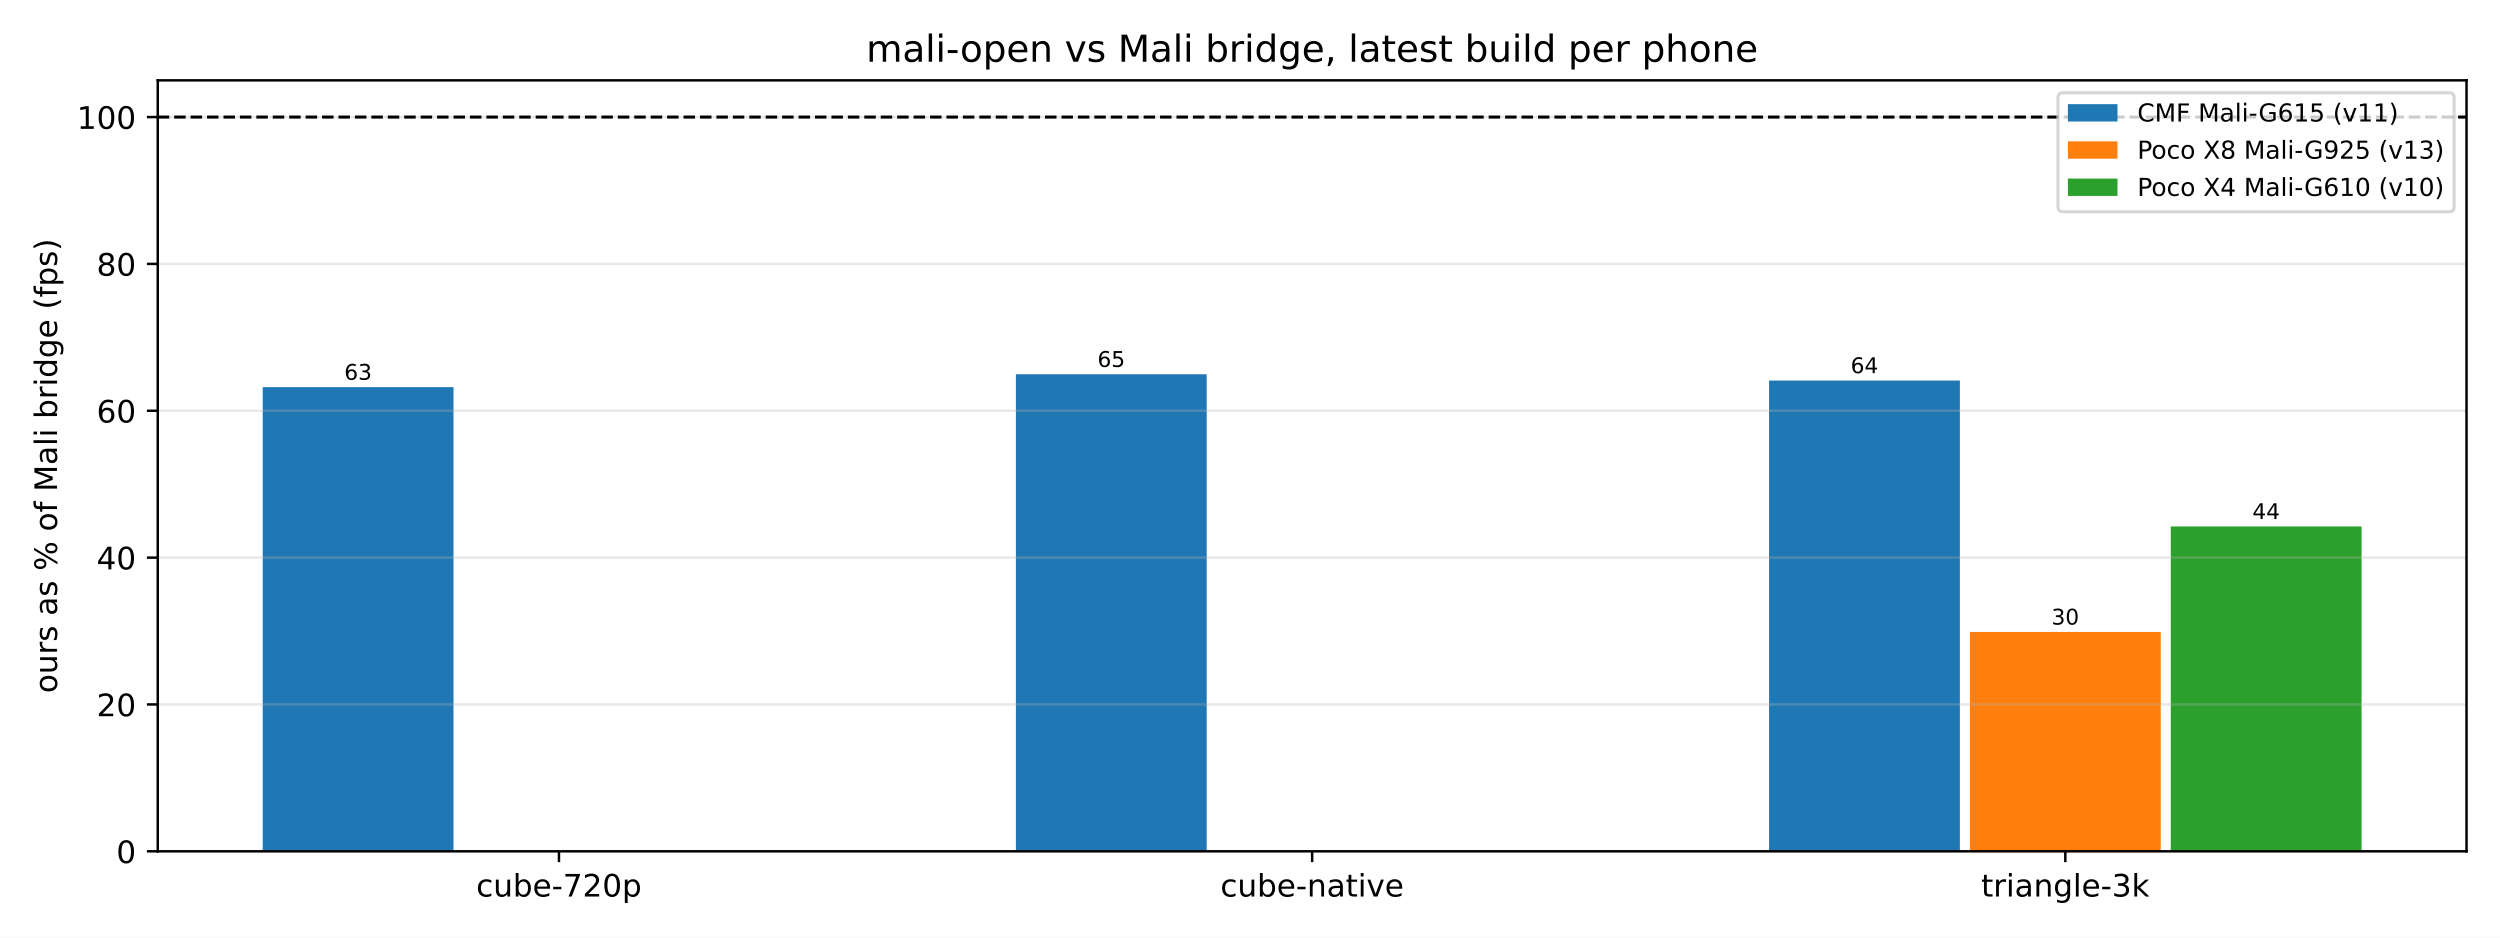
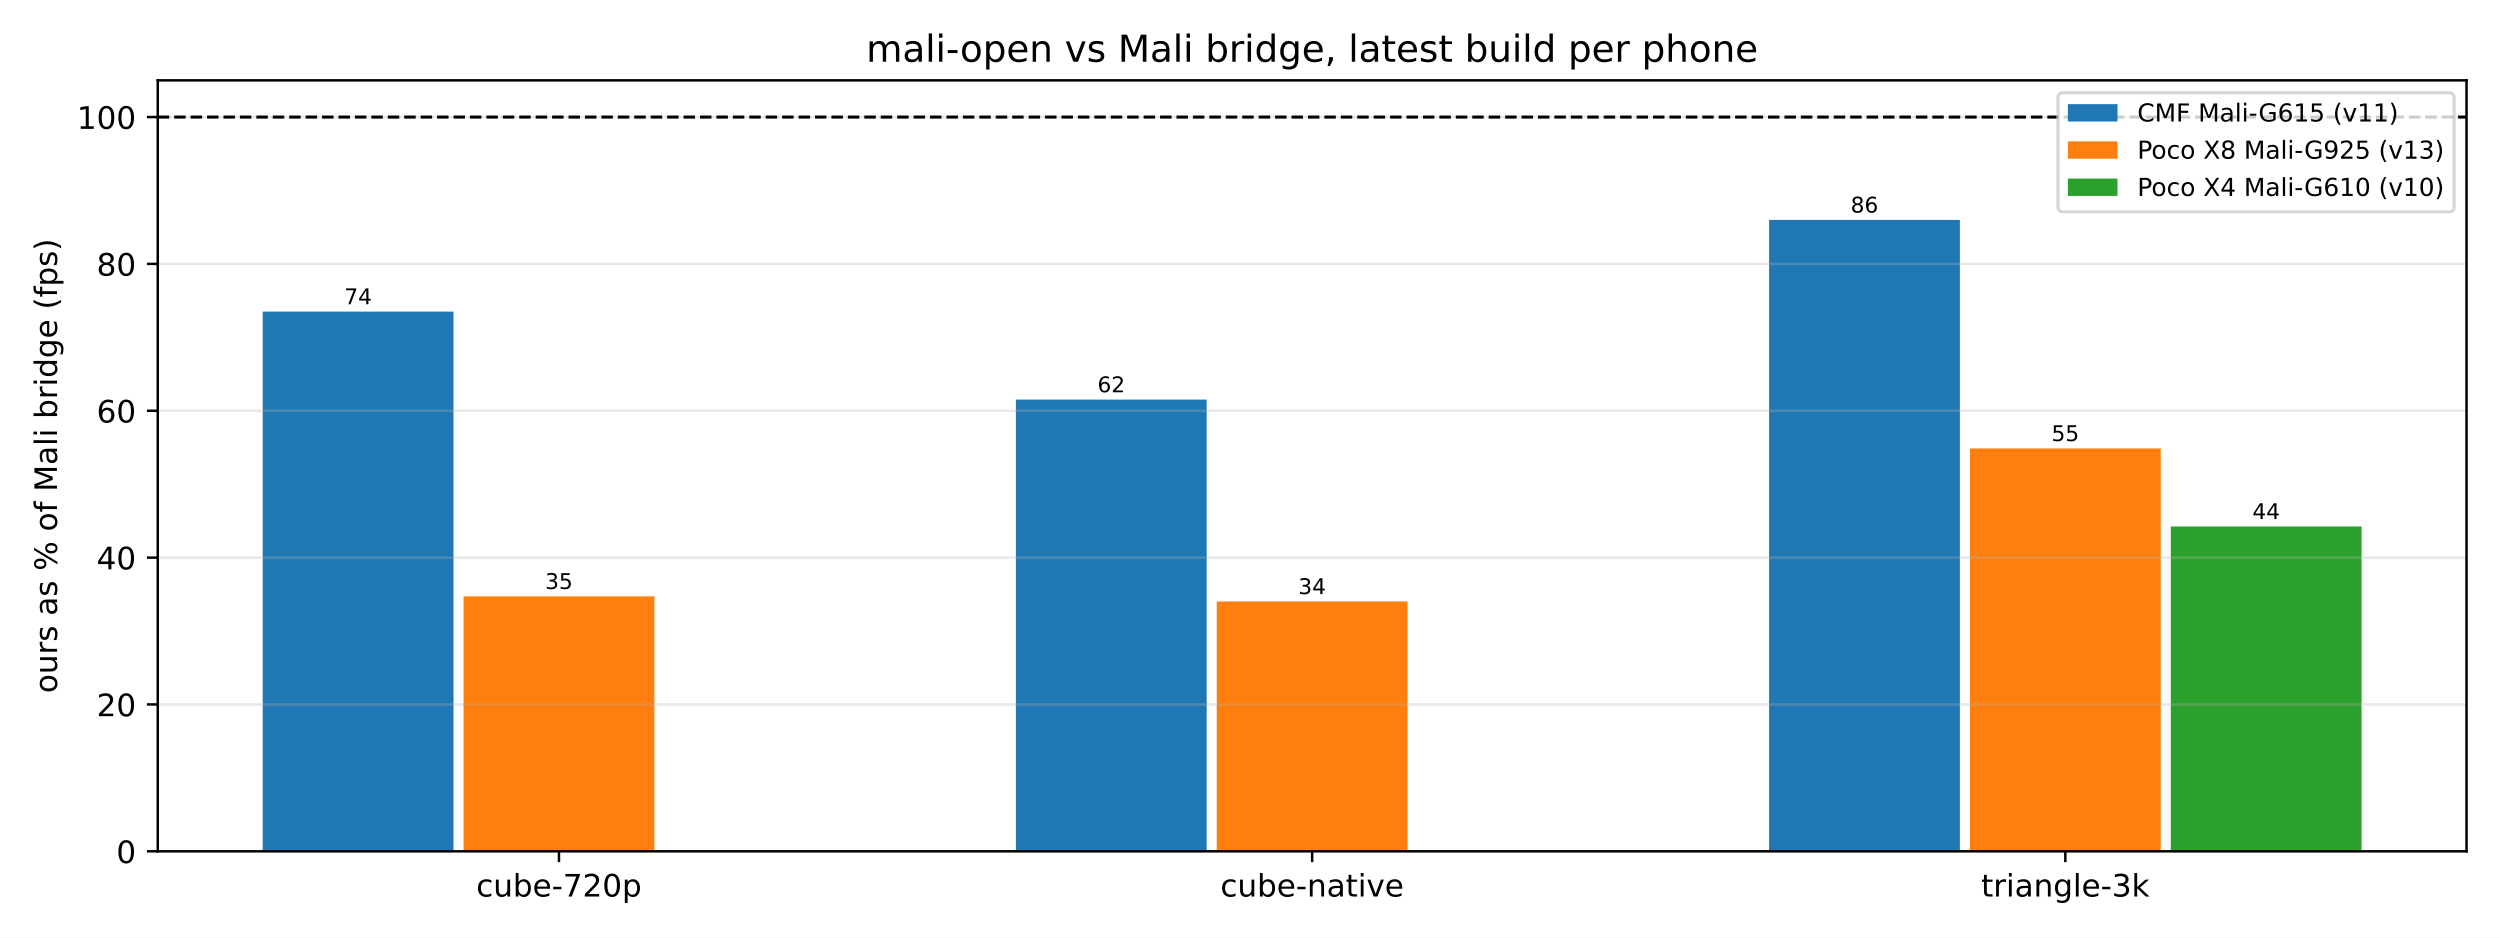
<svg xmlns="http://www.w3.org/2000/svg" xmlns:xlink="http://www.w3.org/1999/xlink" width="806.4pt" height="302.4pt" viewBox="0 0 806.4 302.4" version="1.1">
  <defs>
    <style type="text/css">*{stroke-linejoin: round; stroke-linecap: butt}</style>
  </defs>
  <g id="figure_1">
    <g id="patch_1">
      <path d="M 0 302.4  L 806.4 302.4  L 806.4 0  L 0 0  z " style="fill: #ffffff" />
    </g>
    <g id="axes_1">
      <g id="patch_2">
        <path d="M 50.888 274.599  L 795.6 274.599  L 795.6 25.918  L 50.888 25.918  z " style="fill: #ffffff" />
      </g>
      <g id="patch_3">
-         <path d="M 84.739 274.599  L 146.285 274.599  L 146.285 124.875  L 84.739 124.875  z " clip-path="url(#p9785401d02)" style="fill: #1f77b4" />
+         <path d="M 84.739 274.599  L 146.285 274.599  L 146.285 100.51  L 84.739 100.51  z " clip-path="url(#p9785401d02)" style="fill: #1f77b4" />
      </g>
      <g id="patch_4">
-         <path d="M 327.685 274.599  L 389.232 274.599  L 389.232 120.73  L 327.685 120.73  z " clip-path="url(#p9785401d02)" style="fill: #1f77b4" />
+         <path d="M 327.685 274.599  L 389.232 274.599  L 389.232 128.9  L 327.685 128.9  z " clip-path="url(#p9785401d02)" style="fill: #1f77b4" />
      </g>
      <g id="patch_5">
-         <path d="M 570.632 274.599  L 632.178 274.599  L 632.178 122.735  L 570.632 122.735  z " clip-path="url(#p9785401d02)" style="fill: #1f77b4" />
+         <path d="M 570.632 274.599  L 632.178 274.599  L 632.178 70.95  L 570.632 70.95  z " clip-path="url(#p9785401d02)" style="fill: #1f77b4" />
      </g>
      <g id="patch_6">
-         <path d="M 635.417 274.599  L 696.964 274.599  L 696.964 203.842  L 635.417 203.842  z " clip-path="url(#p9785401d02)" style="fill: #ff7f0e" />
+         <path d="M 149.525 274.599  L 211.071 274.599  L 211.071 192.36  L 149.525 192.36  z " clip-path="url(#p9785401d02)" style="fill: #ff7f0e" />
      </g>
      <g id="patch_7">
+         <path d="M 392.471 274.599  L 454.017 274.599  L 454.017 194.006  L 392.471 194.006  z " clip-path="url(#p9785401d02)" style="fill: #ff7f0e" />
+       </g>
+       <g id="patch_8">
+         <path d="M 635.417 274.599  L 696.964 274.599  L 696.964 144.659  L 635.417 144.659  z " clip-path="url(#p9785401d02)" style="fill: #ff7f0e" />
+       </g>
+       <g id="patch_9">
        <path d="M 700.203 274.599  L 761.749 274.599  L 761.749 169.806  L 700.203 169.806  z " clip-path="url(#p9785401d02)" style="fill: #2ca02c" />
      </g>
      <g id="matplotlib.axis_1">
        <g id="xtick_1">
          <g id="line2d_1">
            <defs>
              <path id="meeb56da116" d="M 0 0  L 0 3.5  " style="stroke: #000000; stroke-width: 0.8" />
            </defs>
            <g>
              <use xlink:href="#meeb56da116" x="180.298" y="274.599" style="stroke: #000000; stroke-width: 0.8" />
            </g>
          </g>
          <g id="text_1">
            <text style="font-size: 10px; font-family: 'DejaVu Sans', 'Bitstream Vera Sans', 'Computer Modern Sans Serif', 'Lucida Grande', 'Verdana', 'Geneva', 'Lucid', 'Arial', 'Helvetica', 'Avant Garde', sans-serif; text-anchor: middle" x="180.298" y="289.198" transform="rotate(-0 180.2977 289.1977)">cube-720p</text>
          </g>
        </g>
        <g id="xtick_2">
          <g id="line2d_2">
            <g>
              <use xlink:href="#meeb56da116" x="423.244" y="274.599" style="stroke: #000000; stroke-width: 0.8" />
            </g>
          </g>
          <g id="text_2">
            <text style="font-size: 10px; font-family: 'DejaVu Sans', 'Bitstream Vera Sans', 'Computer Modern Sans Serif', 'Lucida Grande', 'Verdana', 'Geneva', 'Lucid', 'Arial', 'Helvetica', 'Avant Garde', sans-serif; text-anchor: middle" x="423.244" y="289.198" transform="rotate(-0 423.2441 289.1977)">cube-native</text>
          </g>
        </g>
        <g id="xtick_3">
          <g id="line2d_3">
            <g>
              <use xlink:href="#meeb56da116" x="666.191" y="274.599" style="stroke: #000000; stroke-width: 0.8" />
            </g>
          </g>
          <g id="text_3">
            <text style="font-size: 10px; font-family: 'DejaVu Sans', 'Bitstream Vera Sans', 'Computer Modern Sans Serif', 'Lucida Grande', 'Verdana', 'Geneva', 'Lucid', 'Arial', 'Helvetica', 'Avant Garde', sans-serif; text-anchor: middle" x="666.191" y="289.198" transform="rotate(-0 666.1905 289.1977)">triangle-3k</text>
          </g>
        </g>
      </g>
      <g id="matplotlib.axis_2">
        <g id="ytick_1">
          <g id="line2d_4">
            <path d="M 50.888 274.599  L 795.6 274.599  " clip-path="url(#p9785401d02)" style="fill: none; stroke: #b0b0b0; stroke-opacity: 0.3; stroke-width: 0.8; stroke-linecap: square" />
          </g>
          <g id="line2d_5">
            <defs>
              <path id="m3015daee9b" d="M 0 0  L -3.5 0  " style="stroke: #000000; stroke-width: 0.8" />
            </defs>
            <g>
              <use xlink:href="#m3015daee9b" x="50.888" y="274.599" style="stroke: #000000; stroke-width: 0.8" />
            </g>
          </g>
          <g id="text_4">
            <text style="font-size: 10px; font-family: 'DejaVu Sans', 'Bitstream Vera Sans', 'Computer Modern Sans Serif', 'Lucida Grande', 'Verdana', 'Geneva', 'Lucid', 'Arial', 'Helvetica', 'Avant Garde', sans-serif; text-anchor: end" x="43.888" y="278.398" transform="rotate(-0 43.88828 278.398)">0</text>
          </g>
        </g>
        <g id="ytick_2">
          <g id="line2d_6">
            <path d="M 50.888 227.231  L 795.6 227.231  " clip-path="url(#p9785401d02)" style="fill: none; stroke: #b0b0b0; stroke-opacity: 0.3; stroke-width: 0.8; stroke-linecap: square" />
          </g>
          <g id="line2d_7">
            <g>
              <use xlink:href="#m3015daee9b" x="50.888" y="227.231" style="stroke: #000000; stroke-width: 0.8" />
            </g>
          </g>
          <g id="text_5">
            <text style="font-size: 10px; font-family: 'DejaVu Sans', 'Bitstream Vera Sans', 'Computer Modern Sans Serif', 'Lucida Grande', 'Verdana', 'Geneva', 'Lucid', 'Arial', 'Helvetica', 'Avant Garde', sans-serif; text-anchor: end" x="43.888" y="231.03" transform="rotate(-0 43.88828 231.0302)">20</text>
          </g>
        </g>
        <g id="ytick_3">
          <g id="line2d_8">
            <path d="M 50.888 179.864  L 795.6 179.864  " clip-path="url(#p9785401d02)" style="fill: none; stroke: #b0b0b0; stroke-opacity: 0.3; stroke-width: 0.8; stroke-linecap: square" />
          </g>
          <g id="line2d_9">
            <g>
              <use xlink:href="#m3015daee9b" x="50.888" y="179.864" style="stroke: #000000; stroke-width: 0.8" />
            </g>
          </g>
          <g id="text_6">
            <text style="font-size: 10px; font-family: 'DejaVu Sans', 'Bitstream Vera Sans', 'Computer Modern Sans Serif', 'Lucida Grande', 'Verdana', 'Geneva', 'Lucid', 'Arial', 'Helvetica', 'Avant Garde', sans-serif; text-anchor: end" x="43.888" y="183.662" transform="rotate(-0 43.88828 183.6624)">40</text>
          </g>
        </g>
        <g id="ytick_4">
          <g id="line2d_10">
            <path d="M 50.888 132.496  L 795.6 132.496  " clip-path="url(#p9785401d02)" style="fill: none; stroke: #b0b0b0; stroke-opacity: 0.3; stroke-width: 0.8; stroke-linecap: square" />
          </g>
          <g id="line2d_11">
            <g>
              <use xlink:href="#m3015daee9b" x="50.888" y="132.496" style="stroke: #000000; stroke-width: 0.8" />
            </g>
          </g>
          <g id="text_7">
            <text style="font-size: 10px; font-family: 'DejaVu Sans', 'Bitstream Vera Sans', 'Computer Modern Sans Serif', 'Lucida Grande', 'Verdana', 'Geneva', 'Lucid', 'Arial', 'Helvetica', 'Avant Garde', sans-serif; text-anchor: end" x="43.888" y="136.295" transform="rotate(-0 43.88828 136.2946)">60</text>
          </g>
        </g>
        <g id="ytick_5">
          <g id="line2d_12">
            <path d="M 50.888 85.128  L 795.6 85.128  " clip-path="url(#p9785401d02)" style="fill: none; stroke: #b0b0b0; stroke-opacity: 0.3; stroke-width: 0.8; stroke-linecap: square" />
          </g>
          <g id="line2d_13">
            <g>
              <use xlink:href="#m3015daee9b" x="50.888" y="85.128" style="stroke: #000000; stroke-width: 0.8" />
            </g>
          </g>
          <g id="text_8">
            <text style="font-size: 10px; font-family: 'DejaVu Sans', 'Bitstream Vera Sans', 'Computer Modern Sans Serif', 'Lucida Grande', 'Verdana', 'Geneva', 'Lucid', 'Arial', 'Helvetica', 'Avant Garde', sans-serif; text-anchor: end" x="43.888" y="88.927" transform="rotate(-0 43.88828 88.92674)">80</text>
          </g>
        </g>
        <g id="ytick_6">
          <g id="line2d_14">
            <path d="M 50.888 37.76  L 795.6 37.76  " clip-path="url(#p9785401d02)" style="fill: none; stroke: #b0b0b0; stroke-opacity: 0.3; stroke-width: 0.8; stroke-linecap: square" />
          </g>
          <g id="line2d_15">
            <g>
              <use xlink:href="#m3015daee9b" x="50.888" y="37.76" style="stroke: #000000; stroke-width: 0.8" />
            </g>
          </g>
          <g id="text_9">
            <text style="font-size: 10px; font-family: 'DejaVu Sans', 'Bitstream Vera Sans', 'Computer Modern Sans Serif', 'Lucida Grande', 'Verdana', 'Geneva', 'Lucid', 'Arial', 'Helvetica', 'Avant Garde', sans-serif; text-anchor: end" x="43.888" y="41.559" transform="rotate(-0 43.88828 41.55891)">100</text>
          </g>
        </g>
        <g id="text_10">
          <text style="font-size: 10px; font-family: 'DejaVu Sans', 'Bitstream Vera Sans', 'Computer Modern Sans Serif', 'Lucida Grande', 'Verdana', 'Geneva', 'Lucid', 'Arial', 'Helvetica', 'Avant Garde', sans-serif; text-anchor: middle" x="18.398" y="150.259" transform="rotate(-90 18.39844 150.2587)">ours as % of Mali bridge (fps)</text>
        </g>
      </g>
      <g id="line2d_16">
        <path d="M 50.888 37.76  L 795.6 37.76  " clip-path="url(#p9785401d02)" style="fill: none; stroke-dasharray: 3.7,1.6; stroke-dashoffset: 0; stroke: #000000" />
      </g>
-       <g id="patch_8">
+       <g id="patch_10">
        <path d="M 50.888 274.599  L 50.888 25.918  " style="fill: none; stroke: #000000; stroke-width: 0.8; stroke-linejoin: miter; stroke-linecap: square" />
      </g>
-       <g id="patch_9">
+       <g id="patch_11">
        <path d="M 795.6 274.599  L 795.6 25.918  " style="fill: none; stroke: #000000; stroke-width: 0.8; stroke-linejoin: miter; stroke-linecap: square" />
      </g>
-       <g id="patch_10">
+       <g id="patch_12">
        <path d="M 50.888 274.599  L 795.6 274.599  " style="fill: none; stroke: #000000; stroke-width: 0.8; stroke-linejoin: miter; stroke-linecap: square" />
      </g>
-       <g id="patch_11">
+       <g id="patch_13">
        <path d="M 50.888 25.918  L 795.6 25.918  " style="fill: none; stroke: #000000; stroke-width: 0.8; stroke-linejoin: miter; stroke-linecap: square" />
      </g>
      <g id="text_11">
-         <text style="font-size: 7px; font-family: 'DejaVu Sans', 'Bitstream Vera Sans', 'Computer Modern Sans Serif', 'Lucida Grande', 'Verdana', 'Geneva', 'Lucid', 'Arial', 'Helvetica', 'Avant Garde', sans-serif; text-anchor: middle" x="115.512" y="122.506" transform="rotate(-0 115.512 122.5061)">63</text>
+         <text style="font-size: 7px; font-family: 'DejaVu Sans', 'Bitstream Vera Sans', 'Computer Modern Sans Serif', 'Lucida Grande', 'Verdana', 'Geneva', 'Lucid', 'Arial', 'Helvetica', 'Avant Garde', sans-serif; text-anchor: middle" x="115.512" y="98.141" transform="rotate(-0 115.512 98.14135)">74</text>
      </g>
      <g id="text_12">
-         <text style="font-size: 7px; font-family: 'DejaVu Sans', 'Bitstream Vera Sans', 'Computer Modern Sans Serif', 'Lucida Grande', 'Verdana', 'Geneva', 'Lucid', 'Arial', 'Helvetica', 'Avant Garde', sans-serif; text-anchor: middle" x="358.458" y="118.361" transform="rotate(-0 358.4584 118.3615)">65</text>
+         <text style="font-size: 7px; font-family: 'DejaVu Sans', 'Bitstream Vera Sans', 'Computer Modern Sans Serif', 'Lucida Grande', 'Verdana', 'Geneva', 'Lucid', 'Arial', 'Helvetica', 'Avant Garde', sans-serif; text-anchor: middle" x="358.458" y="126.531" transform="rotate(-0 358.4584 126.5315)">62</text>
      </g>
      <g id="text_13">
-         <text style="font-size: 7px; font-family: 'DejaVu Sans', 'Bitstream Vera Sans', 'Computer Modern Sans Serif', 'Lucida Grande', 'Verdana', 'Geneva', 'Lucid', 'Arial', 'Helvetica', 'Avant Garde', sans-serif; text-anchor: middle" x="601.405" y="120.366" transform="rotate(-0 601.4048 120.3665)">64</text>
+         <text style="font-size: 7px; font-family: 'DejaVu Sans', 'Bitstream Vera Sans', 'Computer Modern Sans Serif', 'Lucida Grande', 'Verdana', 'Geneva', 'Lucid', 'Arial', 'Helvetica', 'Avant Garde', sans-serif; text-anchor: middle" x="601.405" y="68.581" transform="rotate(-0 601.4048 68.58145)">86</text>
      </g>
      <g id="text_14">
-         <text style="font-size: 7px; font-family: 'DejaVu Sans', 'Bitstream Vera Sans', 'Computer Modern Sans Serif', 'Lucida Grande', 'Verdana', 'Geneva', 'Lucid', 'Arial', 'Helvetica', 'Avant Garde', sans-serif; text-anchor: middle" x="666.191" y="201.473" transform="rotate(-0 666.1905 201.4734)">30</text>
+         <text style="font-size: 7px; font-family: 'DejaVu Sans', 'Bitstream Vera Sans', 'Computer Modern Sans Serif', 'Lucida Grande', 'Verdana', 'Geneva', 'Lucid', 'Arial', 'Helvetica', 'Avant Garde', sans-serif; text-anchor: middle" x="180.298" y="189.992" transform="rotate(-0 180.2977 189.992)">35</text>
      </g>
      <g id="text_15">
+         <text style="font-size: 7px; font-family: 'DejaVu Sans', 'Bitstream Vera Sans', 'Computer Modern Sans Serif', 'Lucida Grande', 'Verdana', 'Geneva', 'Lucid', 'Arial', 'Helvetica', 'Avant Garde', sans-serif; text-anchor: middle" x="423.244" y="191.637" transform="rotate(-0 423.2441 191.6374)">34</text>
+       </g>
+       <g id="text_16">
+         <text style="font-size: 7px; font-family: 'DejaVu Sans', 'Bitstream Vera Sans', 'Computer Modern Sans Serif', 'Lucida Grande', 'Verdana', 'Geneva', 'Lucid', 'Arial', 'Helvetica', 'Avant Garde', sans-serif; text-anchor: middle" x="666.191" y="142.291" transform="rotate(-0 666.1905 142.2908)">55</text>
+       </g>
+       <g id="text_17">
        <text style="font-size: 7px; font-family: 'DejaVu Sans', 'Bitstream Vera Sans', 'Computer Modern Sans Serif', 'Lucida Grande', 'Verdana', 'Geneva', 'Lucid', 'Arial', 'Helvetica', 'Avant Garde', sans-serif; text-anchor: middle" x="730.976" y="167.438" transform="rotate(-0 730.9763 167.438)">44</text>
      </g>
-       <g id="text_16">
+       <g id="text_18">
        <text style="font-size: 12px; font-family: 'DejaVu Sans', 'Bitstream Vera Sans', 'Computer Modern Sans Serif', 'Lucida Grande', 'Verdana', 'Geneva', 'Lucid', 'Arial', 'Helvetica', 'Avant Garde', sans-serif; text-anchor: middle" x="423.244" y="19.918" transform="rotate(-0 423.2441 19.91812)">mali-open vs Mali bridge, latest build per phone</text>
      </g>
      <g id="legend_1">
-         <g id="patch_12">
+         <g id="patch_14">
          <path d="M 665.42 68.32  L 790 68.32  Q 791.6 68.32 791.6 66.72  L 791.6 31.518  Q 791.6 29.918 790 29.918  L 665.42 29.918  Q 663.82 29.918 663.82 31.518  L 663.82 66.72  Q 663.82 68.32 665.42 68.32  z " style="fill: #ffffff; opacity: 0.8; stroke: #cccccc; stroke-linejoin: miter" />
        </g>
-         <g id="patch_13">
+         <g id="patch_15">
          <path d="M 667.02 39.197  L 683.02 39.197  L 683.02 33.597  L 667.02 33.597  z " style="fill: #1f77b4" />
        </g>
-         <g id="text_17">
+         <g id="text_19">
          <text style="font-size: 8px; font-family: 'DejaVu Sans', 'Bitstream Vera Sans', 'Computer Modern Sans Serif', 'Lucida Grande', 'Verdana', 'Geneva', 'Lucid', 'Arial', 'Helvetica', 'Avant Garde', sans-serif; text-anchor: start" x="689.42" y="39.197" transform="rotate(-0 689.42 39.19687)">CMF Mali-G615 (v11)</text>
        </g>
-         <g id="patch_14">
+         <g id="patch_16">
          <path d="M 667.02 51.197  L 683.02 51.197  L 683.02 45.597  L 667.02 45.597  z " style="fill: #ff7f0e" />
        </g>
-         <g id="text_18">
+         <g id="text_20">
          <text style="font-size: 8px; font-family: 'DejaVu Sans', 'Bitstream Vera Sans', 'Computer Modern Sans Serif', 'Lucida Grande', 'Verdana', 'Geneva', 'Lucid', 'Arial', 'Helvetica', 'Avant Garde', sans-serif; text-anchor: start" x="689.42" y="51.197" transform="rotate(-0 689.42 51.1975)">Poco X8 Mali-G925 (v13)</text>
        </g>
-         <g id="patch_15">
+         <g id="patch_17">
          <path d="M 667.02 63.198  L 683.02 63.198  L 683.02 57.598  L 667.02 57.598  z " style="fill: #2ca02c" />
        </g>
-         <g id="text_19">
+         <g id="text_21">
          <text style="font-size: 8px; font-family: 'DejaVu Sans', 'Bitstream Vera Sans', 'Computer Modern Sans Serif', 'Lucida Grande', 'Verdana', 'Geneva', 'Lucid', 'Arial', 'Helvetica', 'Avant Garde', sans-serif; text-anchor: start" x="689.42" y="63.198" transform="rotate(-0 689.42 63.19812)">Poco X4 Mali-G610 (v10)</text>
        </g>
      </g>
    </g>
  </g>
  <defs>
    <clipPath id="p9785401d02">
      <rect x="50.888" y="25.918" width="744.712" height="248.681" />
    </clipPath>
  </defs>
</svg>
